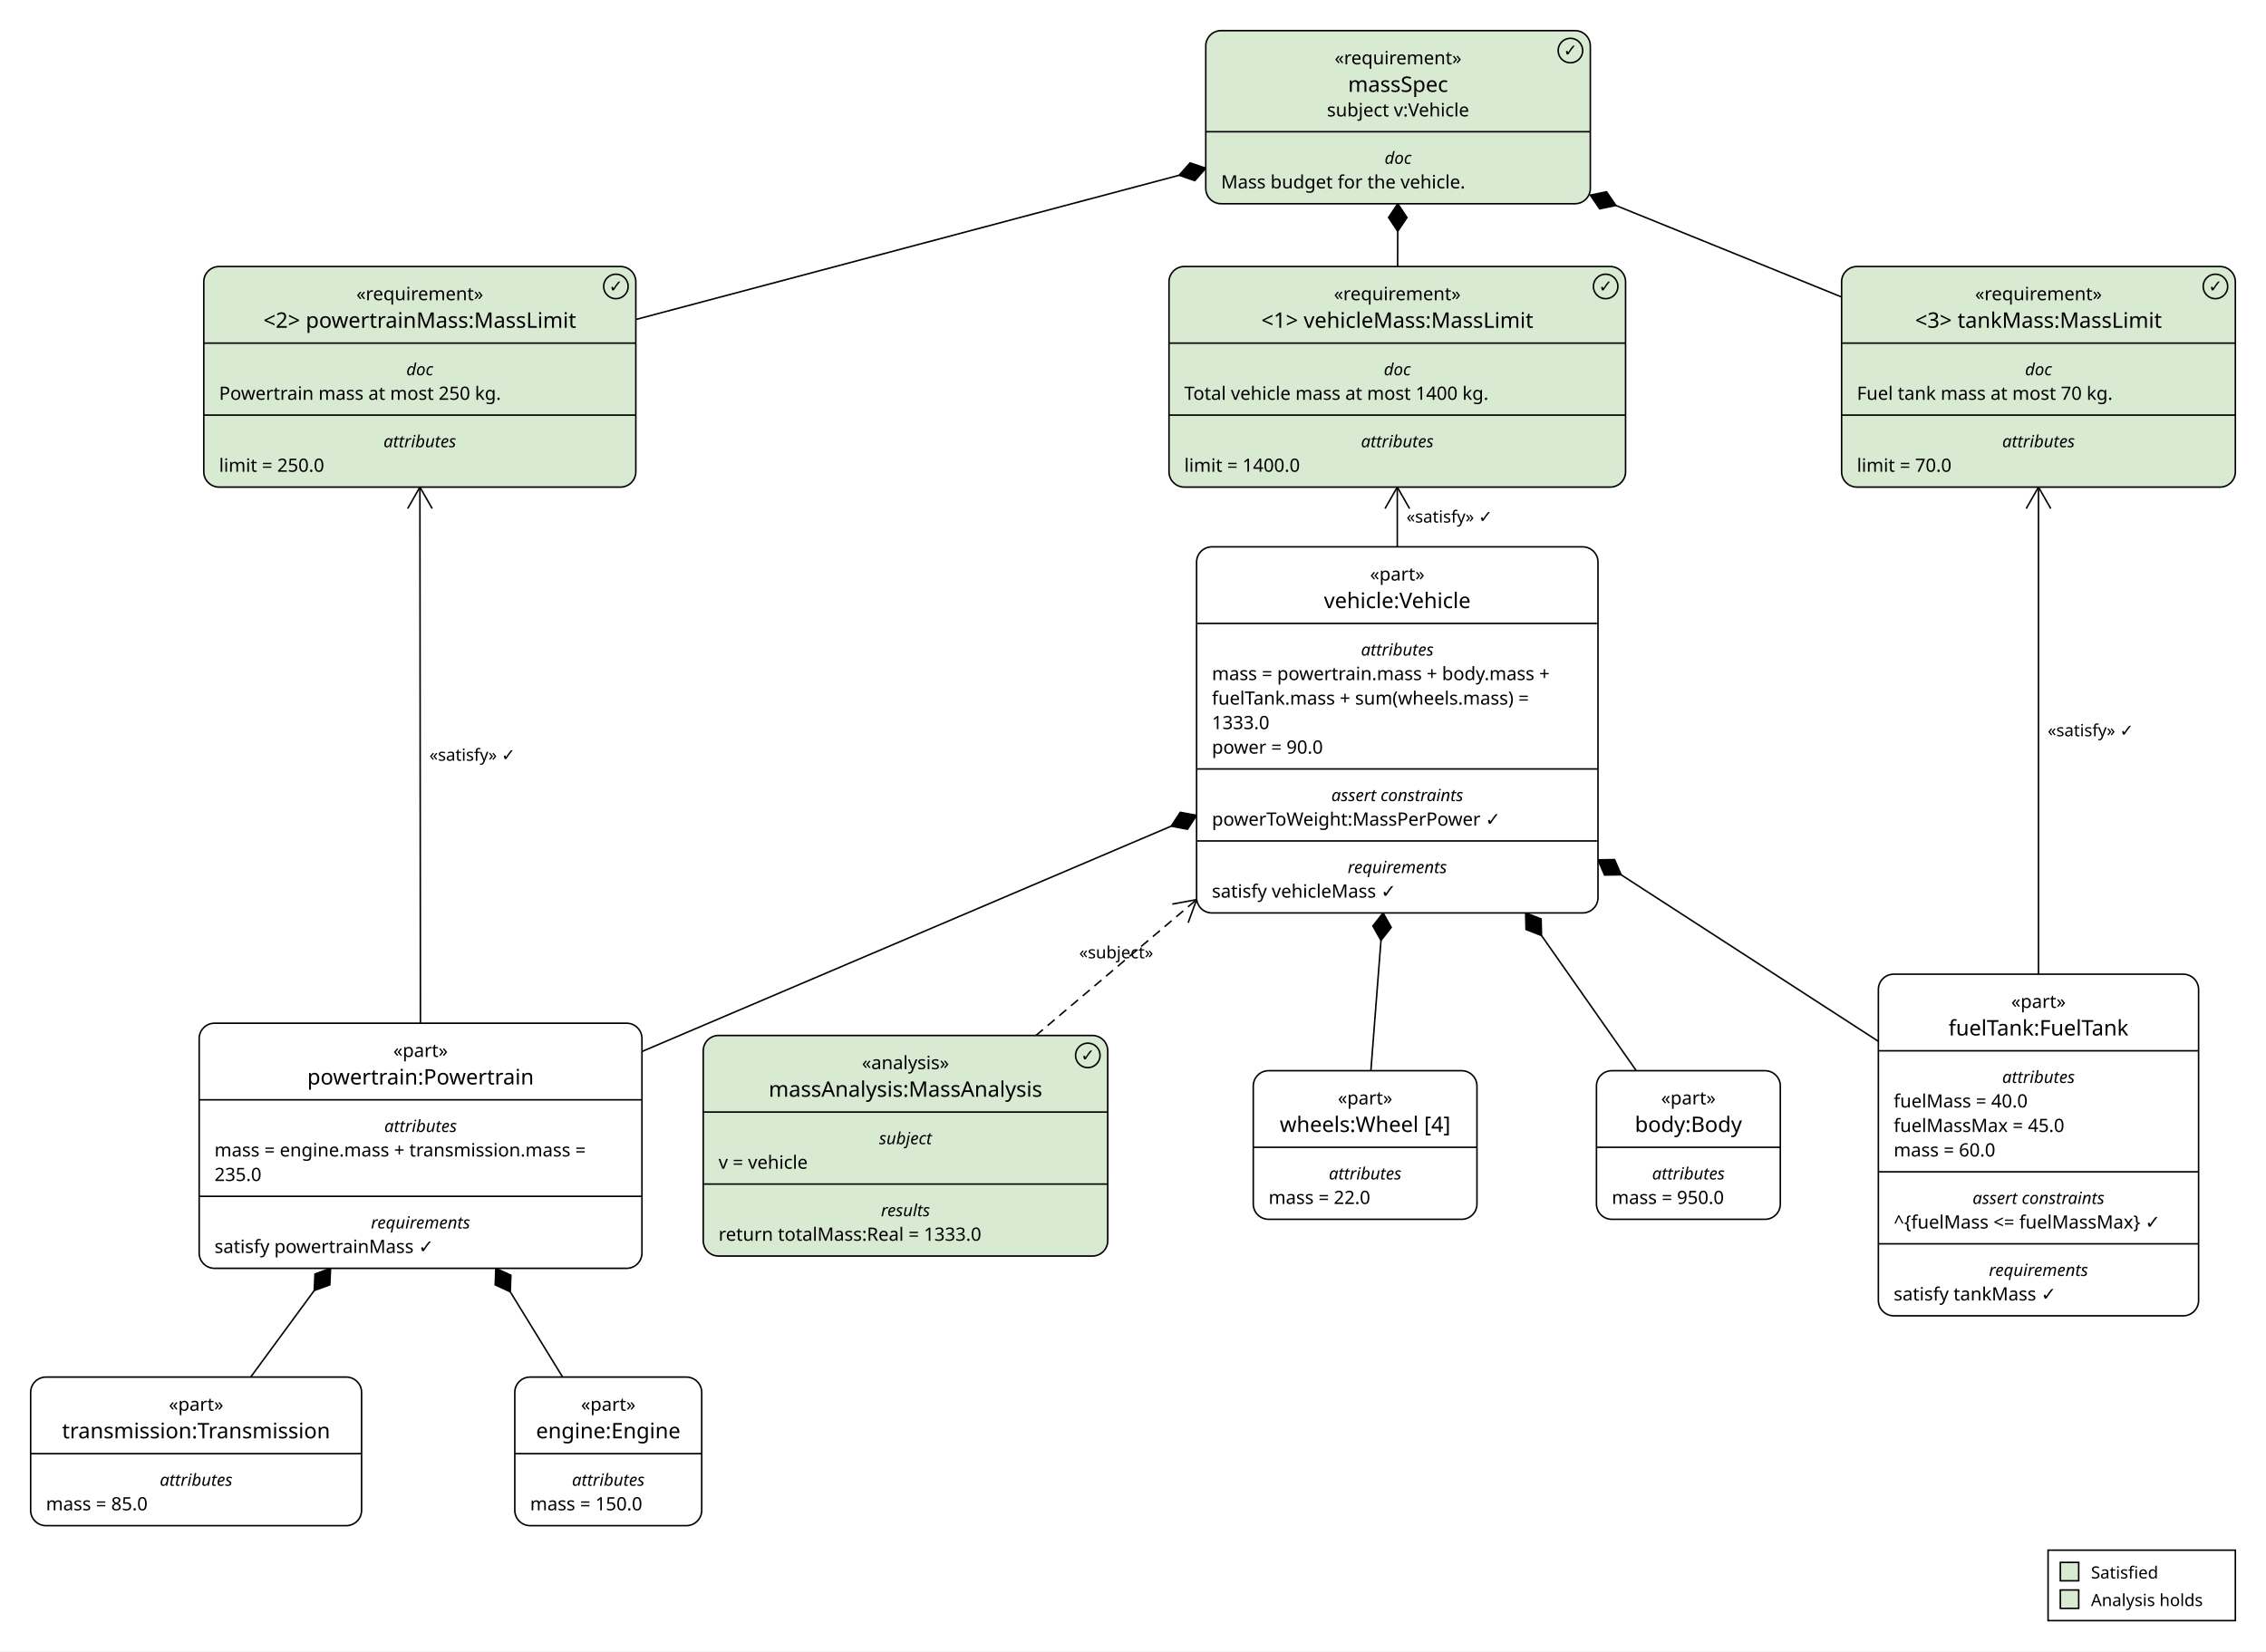
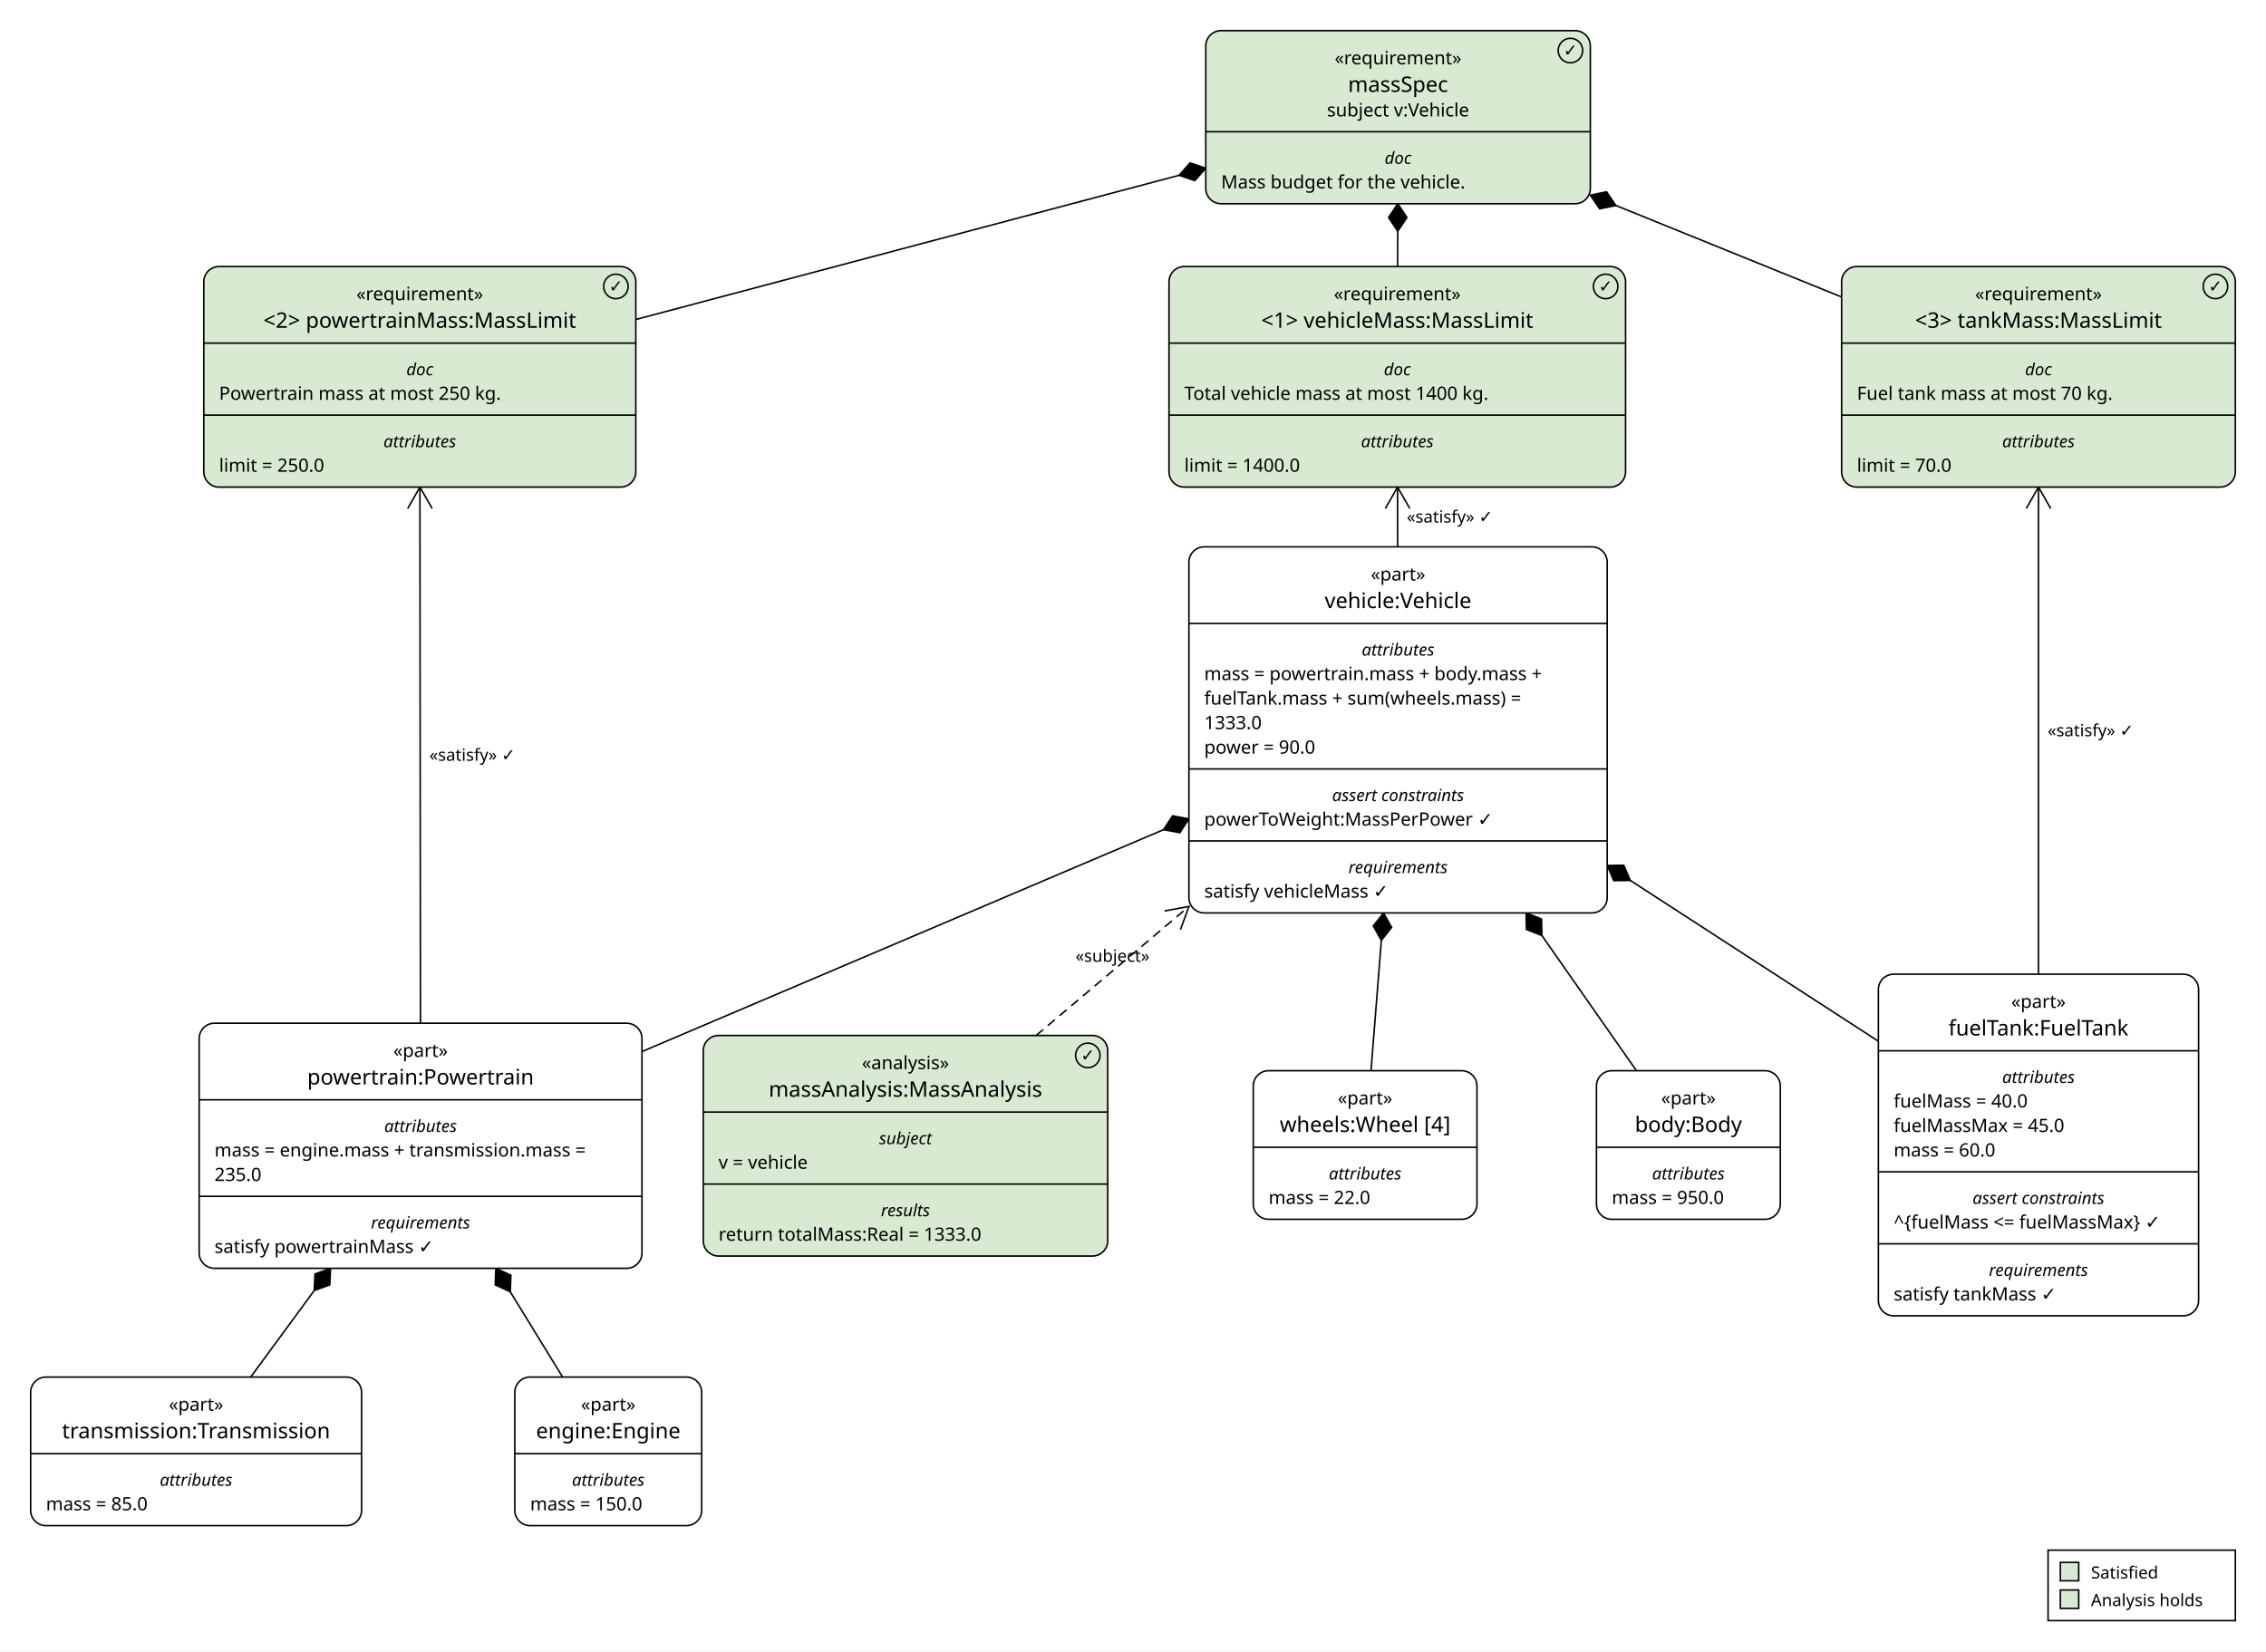
<svg xmlns="http://www.w3.org/2000/svg" width="1479" height="1078" viewBox="0 0 1479 1078" font-family="sans-serif">
  <rect x="0" y="0" width="1479" height="1078" fill="#ffffff" />
  <polyline points="769.6,114.43 415,208.57" fill="none" stroke="#000000" />
  <polygon points="787,109.82 776.76,106.33 769.6,114.43 779.84,117.92" fill="#000000" stroke="#000000" />
  <polyline points="1054.68,134.15 1202,193.89" fill="none" stroke="#000000" />
  <polygon points="1038,127.39 1044.09,136.33 1054.68,134.15 1048.59,125.21" fill="#000000" stroke="#000000" />
  <polyline points="912.28,151 912.21,174" fill="none" stroke="#000000" />
  <polygon points="912.33,133 906.31,141.98 912.28,151 918.31,142.02" fill="#000000" stroke="#000000" />
-   <polyline points="1006.12,610.74 1068,699" fill="none" stroke="#000000" />
-   <polygon points="995.78,596 996.04,606.81 1006.12,610.74 1005.86,599.92" fill="#000000" stroke="#000000" />
-   <polyline points="1058.11,571.11 1226,679.83" fill="none" stroke="#000000" />
-   <polygon points="1043,561.33 1047.29,571.26 1058.11,571.11 1053.82,561.18" fill="#000000" stroke="#000000" />
-   <polyline points="764.44,539.34 419,686.46" fill="none" stroke="#000000" />
-   <polygon points="781,532.29 770.37,530.3 764.44,539.34 775.07,541.34" fill="#000000" stroke="#000000" />
+   <polyline points="1006.38,610.75 1068.09,699" fill="none" stroke="#000000" />
+   <polygon points="996.06,596 996.3,606.81 1006.38,610.75 1006.14,599.94" fill="#000000" stroke="#000000" />
+   <polyline points="1064.1,574.79 1226,679.75" fill="none" stroke="#000000" />
+   <polygon points="1049,565 1053.29,574.93 1064.1,574.79 1059.82,564.86" fill="#000000" stroke="#000000" />
+   <polyline points="759.44,541.64 419,686.51" fill="none" stroke="#000000" />
+   <polygon points="776,534.59 765.37,532.59 759.44,541.64 770.07,543.63" fill="#000000" stroke="#000000" />
  <polyline points="333.04,843.34 367.22,899" fill="none" stroke="#000000" />
  <polygon points="323.62,828 323.22,838.81 333.04,843.34 333.45,832.53" fill="#000000" stroke="#000000" />
  <polyline points="205.1,842.51 163.62,899" fill="none" stroke="#000000" />
  <polygon points="215.75,828 205.59,831.7 205.1,842.51 215.26,838.81" fill="#000000" stroke="#000000" />
-   <polyline points="901.35,613.95 894.76,699" fill="none" stroke="#000000" />
-   <polygon points="902.74,596 896.06,604.51 901.35,613.95 908.03,605.44" fill="#000000" stroke="#000000" />
-   <polyline points="676.13,676 781,587.3" fill="none" stroke="#000000" stroke-dasharray="6 4" />
-   <polyline points="775.48,602.45 781,587.3 765.14,590.23" fill="none" stroke="#000000" />
-   <text x="728.56" y="625.65" text-anchor="middle" font-size="11">«subject»</text>
-   <polyline points="912,357 912,318" fill="none" stroke="#000000" />
-   <polyline points="920,332 912,318 904,332" fill="none" stroke="#000000" />
-   <text x="918" y="341.17" text-anchor="start" font-size="11">«satisfy» ✓</text>
+   <polyline points="901.6,613.94 894.85,699" fill="none" stroke="#000000" />
+   <polygon points="903.02,596 896.33,604.5 901.6,613.94 908.29,605.45" fill="#000000" stroke="#000000" />
+   <polyline points="676.26,676 776,591.77" fill="none" stroke="#000000" stroke-dasharray="6 4" />
+   <polyline points="770.47,606.92 776,591.77 760.14,594.69" fill="none" stroke="#000000" />
+   <text x="726.13" y="627.89" text-anchor="middle" font-size="11">«subject»</text>
+   <polyline points="912.24,357 912.16,318" fill="none" stroke="#000000" />
+   <polyline points="920.19,331.98 912.16,318 904.19,332.02" fill="none" stroke="#000000" />
+   <text x="918.2" y="341.17" text-anchor="start" font-size="11">«satisfy» ✓</text>
  <polyline points="274.42,668 274.07,318" fill="none" stroke="#000000" />
  <polyline points="282.09,331.99 274.07,318 266.09,332.01" fill="none" stroke="#000000" />
  <text x="280.25" y="496.67" text-anchor="start" font-size="11">«satisfy» ✓</text>
  <polyline points="1330.5,636 1330.5,318" fill="none" stroke="#000000" />
  <polyline points="1338.5,332 1330.5,318 1322.5,332" fill="none" stroke="#000000" />
  <text x="1336.5" y="480.67" text-anchor="start" font-size="11">«satisfy» ✓</text>
  <rect x="459" y="676" width="264" height="144" rx="10" fill="#d9ead3" stroke="#000000" />
  <text x="591" y="698" text-anchor="middle" font-size="12">«analysis»</text>
  <text x="591" y="716" text-anchor="middle" font-size="14">massAnalysis:MassAnalysis</text>
  <rect x="702" y="681" width="16" height="16" rx="8" fill="none" stroke="#000000" />
  <text x="710" y="692.67" text-anchor="middle" font-size="11">✓</text>
  <polyline points="459,726 723,726" fill="none" stroke="#000000" />
  <text x="591" y="747" text-anchor="middle" font-size="11" font-style="italic">subject</text>
  <text x="469" y="763" text-anchor="start" font-size="12">v = vehicle</text>
  <polyline points="459,773 723,773" fill="none" stroke="#000000" />
  <text x="591" y="794" text-anchor="middle" font-size="11" font-style="italic">results</text>
  <text x="469" y="810" text-anchor="start" font-size="12">return totalMass:Real = 1333.0</text>
  <rect x="787" y="20" width="251" height="113" rx="10" fill="#d9ead3" stroke="#000000" />
  <text x="912.5" y="42" text-anchor="middle" font-size="12">«requirement»</text>
  <text x="912.5" y="60" text-anchor="middle" font-size="14">massSpec</text>
  <text x="912.5" y="76" text-anchor="middle" font-size="12">subject v:Vehicle</text>
  <rect x="1017" y="25" width="16" height="16" rx="8" fill="none" stroke="#000000" />
  <text x="1025" y="36.67" text-anchor="middle" font-size="11">✓</text>
  <polyline points="787,86 1038,86" fill="none" stroke="#000000" />
  <text x="912.5" y="107" text-anchor="middle" font-size="11" font-style="italic">doc</text>
  <text x="797" y="123" text-anchor="start" font-size="12">Mass budget for the vehicle.</text>
  <rect x="133" y="174" width="282" height="144" rx="10" fill="#d9ead3" stroke="#000000" />
  <text x="274" y="196" text-anchor="middle" font-size="12">«requirement»</text>
  <text x="274" y="214" text-anchor="middle" font-size="14">&lt;2&gt; powertrainMass:MassLimit</text>
  <rect x="394" y="179" width="16" height="16" rx="8" fill="none" stroke="#000000" />
  <text x="402" y="190.67" text-anchor="middle" font-size="11">✓</text>
  <polyline points="133,224 415,224" fill="none" stroke="#000000" />
  <text x="274" y="245" text-anchor="middle" font-size="11" font-style="italic">doc</text>
  <text x="143" y="261" text-anchor="start" font-size="12">Powertrain mass at most 250 kg.</text>
  <polyline points="133,271 415,271" fill="none" stroke="#000000" />
  <text x="274" y="292" text-anchor="middle" font-size="11" font-style="italic">attributes</text>
  <text x="143" y="308" text-anchor="start" font-size="12">limit = 250.0</text>
  <rect x="1202" y="174" width="257" height="144" rx="10" fill="#d9ead3" stroke="#000000" />
  <text x="1330.5" y="196" text-anchor="middle" font-size="12">«requirement»</text>
  <text x="1330.5" y="214" text-anchor="middle" font-size="14">&lt;3&gt; tankMass:MassLimit</text>
  <rect x="1438" y="179" width="16" height="16" rx="8" fill="none" stroke="#000000" />
  <text x="1446" y="190.67" text-anchor="middle" font-size="11">✓</text>
  <polyline points="1202,224 1459,224" fill="none" stroke="#000000" />
  <text x="1330.5" y="245" text-anchor="middle" font-size="11" font-style="italic">doc</text>
  <text x="1212" y="261" text-anchor="start" font-size="12">Fuel tank mass at most 70 kg.</text>
  <polyline points="1202,271 1459,271" fill="none" stroke="#000000" />
  <text x="1330.5" y="292" text-anchor="middle" font-size="11" font-style="italic">attributes</text>
  <text x="1212" y="308" text-anchor="start" font-size="12">limit = 70.0</text>
  <rect x="763" y="174" width="298" height="144" rx="10" fill="#d9ead3" stroke="#000000" />
  <text x="912" y="196" text-anchor="middle" font-size="12">«requirement»</text>
  <text x="912" y="214" text-anchor="middle" font-size="14">&lt;1&gt; vehicleMass:MassLimit</text>
  <rect x="1040" y="179" width="16" height="16" rx="8" fill="none" stroke="#000000" />
  <text x="1048" y="190.67" text-anchor="middle" font-size="11">✓</text>
  <polyline points="763,224 1061,224" fill="none" stroke="#000000" />
  <text x="912" y="245" text-anchor="middle" font-size="11" font-style="italic">doc</text>
  <text x="773" y="261" text-anchor="start" font-size="12">Total vehicle mass at most 1400 kg.</text>
  <polyline points="763,271 1061,271" fill="none" stroke="#000000" />
  <text x="912" y="292" text-anchor="middle" font-size="11" font-style="italic">attributes</text>
  <text x="773" y="308" text-anchor="start" font-size="12">limit = 1400.0</text>
-   <rect x="781" y="357" width="262" height="239" rx="10" fill="#ffffff" stroke="#000000" />
-   <text x="912" y="379" text-anchor="middle" font-size="12">«part»</text>
-   <text x="912" y="397" text-anchor="middle" font-size="14">vehicle:Vehicle</text>
-   <polyline points="781,407 1043,407" fill="none" stroke="#000000" />
-   <text x="912" y="428" text-anchor="middle" font-size="11" font-style="italic">attributes</text>
-   <text x="791" y="444" text-anchor="start" font-size="12">mass = powertrain.mass + body.mass +</text>
-   <text x="791" y="460" text-anchor="start" font-size="12">  fuelTank.mass + sum(wheels.mass) =</text>
-   <text x="791" y="476" text-anchor="start" font-size="12">  1333.0</text>
-   <text x="791" y="492" text-anchor="start" font-size="12">power = 90.0</text>
-   <polyline points="781,502 1043,502" fill="none" stroke="#000000" />
-   <text x="912" y="523" text-anchor="middle" font-size="11" font-style="italic">assert constraints</text>
-   <text x="791" y="539" text-anchor="start" font-size="12">powerToWeight:MassPerPower ✓</text>
-   <polyline points="781,549 1043,549" fill="none" stroke="#000000" />
-   <text x="912" y="570" text-anchor="middle" font-size="11" font-style="italic">requirements</text>
-   <text x="791" y="586" text-anchor="start" font-size="12">satisfy vehicleMass ✓</text>
+   <rect x="776" y="357" width="273" height="239" rx="10" fill="#ffffff" stroke="#000000" />
+   <text x="912.5" y="379" text-anchor="middle" font-size="12">«part»</text>
+   <text x="912.5" y="397" text-anchor="middle" font-size="14">vehicle:Vehicle</text>
+   <polyline points="776,407 1049,407" fill="none" stroke="#000000" />
+   <text x="912.5" y="428" text-anchor="middle" font-size="11" font-style="italic">attributes</text>
+   <text x="786" y="444" text-anchor="start" font-size="12">mass = powertrain.mass + body.mass +</text>
+   <text x="786" y="460" text-anchor="start" font-size="12">  fuelTank.mass + sum(wheels.mass) =</text>
+   <text x="786" y="476" text-anchor="start" font-size="12">  1333.0</text>
+   <text x="786" y="492" text-anchor="start" font-size="12">power = 90.0</text>
+   <polyline points="776,502 1049,502" fill="none" stroke="#000000" />
+   <text x="912.5" y="523" text-anchor="middle" font-size="11" font-style="italic">assert constraints</text>
+   <text x="786" y="539" text-anchor="start" font-size="12">powerToWeight:MassPerPower ✓</text>
+   <polyline points="776,549 1049,549" fill="none" stroke="#000000" />
+   <text x="912.5" y="570" text-anchor="middle" font-size="11" font-style="italic">requirements</text>
+   <text x="786" y="586" text-anchor="start" font-size="12">satisfy vehicleMass ✓</text>
  <rect x="1042" y="699" width="120" height="97" rx="10" fill="#ffffff" stroke="#000000" />
  <text x="1102" y="721" text-anchor="middle" font-size="12">«part»</text>
  <text x="1102" y="739" text-anchor="middle" font-size="14">body:Body</text>
  <polyline points="1042,749 1162,749" fill="none" stroke="#000000" />
  <text x="1102" y="770" text-anchor="middle" font-size="11" font-style="italic">attributes</text>
  <text x="1052" y="786" text-anchor="start" font-size="12">mass = 950.0</text>
  <rect x="1226" y="636" width="209" height="223" rx="10" fill="#ffffff" stroke="#000000" />
  <text x="1330.5" y="658" text-anchor="middle" font-size="12">«part»</text>
  <text x="1330.5" y="676" text-anchor="middle" font-size="14">fuelTank:FuelTank</text>
  <polyline points="1226,686 1435,686" fill="none" stroke="#000000" />
  <text x="1330.5" y="707" text-anchor="middle" font-size="11" font-style="italic">attributes</text>
  <text x="1236" y="723" text-anchor="start" font-size="12">fuelMass = 40.0</text>
  <text x="1236" y="739" text-anchor="start" font-size="12">fuelMassMax = 45.0</text>
  <text x="1236" y="755" text-anchor="start" font-size="12">mass = 60.0</text>
  <polyline points="1226,765 1435,765" fill="none" stroke="#000000" />
  <text x="1330.5" y="786" text-anchor="middle" font-size="11" font-style="italic">assert constraints</text>
  <text x="1236" y="802" text-anchor="start" font-size="12">^{fuelMass &lt;= fuelMassMax} ✓</text>
  <polyline points="1226,812 1435,812" fill="none" stroke="#000000" />
  <text x="1330.5" y="833" text-anchor="middle" font-size="11" font-style="italic">requirements</text>
  <text x="1236" y="849" text-anchor="start" font-size="12">satisfy tankMass ✓</text>
  <rect x="130" y="668" width="289" height="160" rx="10" fill="#ffffff" stroke="#000000" />
  <text x="274.5" y="690" text-anchor="middle" font-size="12">«part»</text>
  <text x="274.5" y="708" text-anchor="middle" font-size="14">powertrain:Powertrain</text>
  <polyline points="130,718 419,718" fill="none" stroke="#000000" />
  <text x="274.5" y="739" text-anchor="middle" font-size="11" font-style="italic">attributes</text>
  <text x="140" y="755" text-anchor="start" font-size="12">mass = engine.mass + transmission.mass =</text>
  <text x="140" y="771" text-anchor="start" font-size="12">  235.0</text>
  <polyline points="130,781 419,781" fill="none" stroke="#000000" />
  <text x="274.5" y="802" text-anchor="middle" font-size="11" font-style="italic">requirements</text>
  <text x="140" y="818" text-anchor="start" font-size="12">satisfy powertrainMass ✓</text>
  <rect x="336" y="899" width="122" height="97" rx="10" fill="#ffffff" stroke="#000000" />
  <text x="397" y="921" text-anchor="middle" font-size="12">«part»</text>
  <text x="397" y="939" text-anchor="middle" font-size="14">engine:Engine</text>
  <polyline points="336,949 458,949" fill="none" stroke="#000000" />
  <text x="397" y="970" text-anchor="middle" font-size="11" font-style="italic">attributes</text>
  <text x="346" y="986" text-anchor="start" font-size="12">mass = 150.0</text>
  <rect x="20" y="899" width="216" height="97" rx="10" fill="#ffffff" stroke="#000000" />
  <text x="128" y="921" text-anchor="middle" font-size="12">«part»</text>
  <text x="128" y="939" text-anchor="middle" font-size="14">transmission:Transmission</text>
  <polyline points="20,949 236,949" fill="none" stroke="#000000" />
  <text x="128" y="970" text-anchor="middle" font-size="11" font-style="italic">attributes</text>
  <text x="30" y="986" text-anchor="start" font-size="12">mass = 85.0</text>
  <rect x="818" y="699" width="146" height="97" rx="10" fill="#ffffff" stroke="#000000" />
  <text x="891" y="721" text-anchor="middle" font-size="12">«part»</text>
  <text x="891" y="739" text-anchor="middle" font-size="14">wheels:Wheel [4]</text>
  <polyline points="818,749 964,749" fill="none" stroke="#000000" />
  <text x="891" y="770" text-anchor="middle" font-size="11" font-style="italic">attributes</text>
  <text x="828" y="786" text-anchor="start" font-size="12">mass = 22.0</text>
  <rect x="1336.76" y="1012" width="122.24" height="46" fill="#ffffff" stroke="#000000" />
  <rect x="1344.76" y="1020" width="12" height="12" fill="#d9ead3" stroke="#000000" />
  <text x="1364.76" y="1030.5" text-anchor="start" font-size="11">Satisfied</text>
  <rect x="1344.76" y="1038" width="12" height="12" fill="#d9ead3" stroke="#000000" />
  <text x="1364.76" y="1048.5" text-anchor="start" font-size="11">Analysis holds</text>
</svg>
